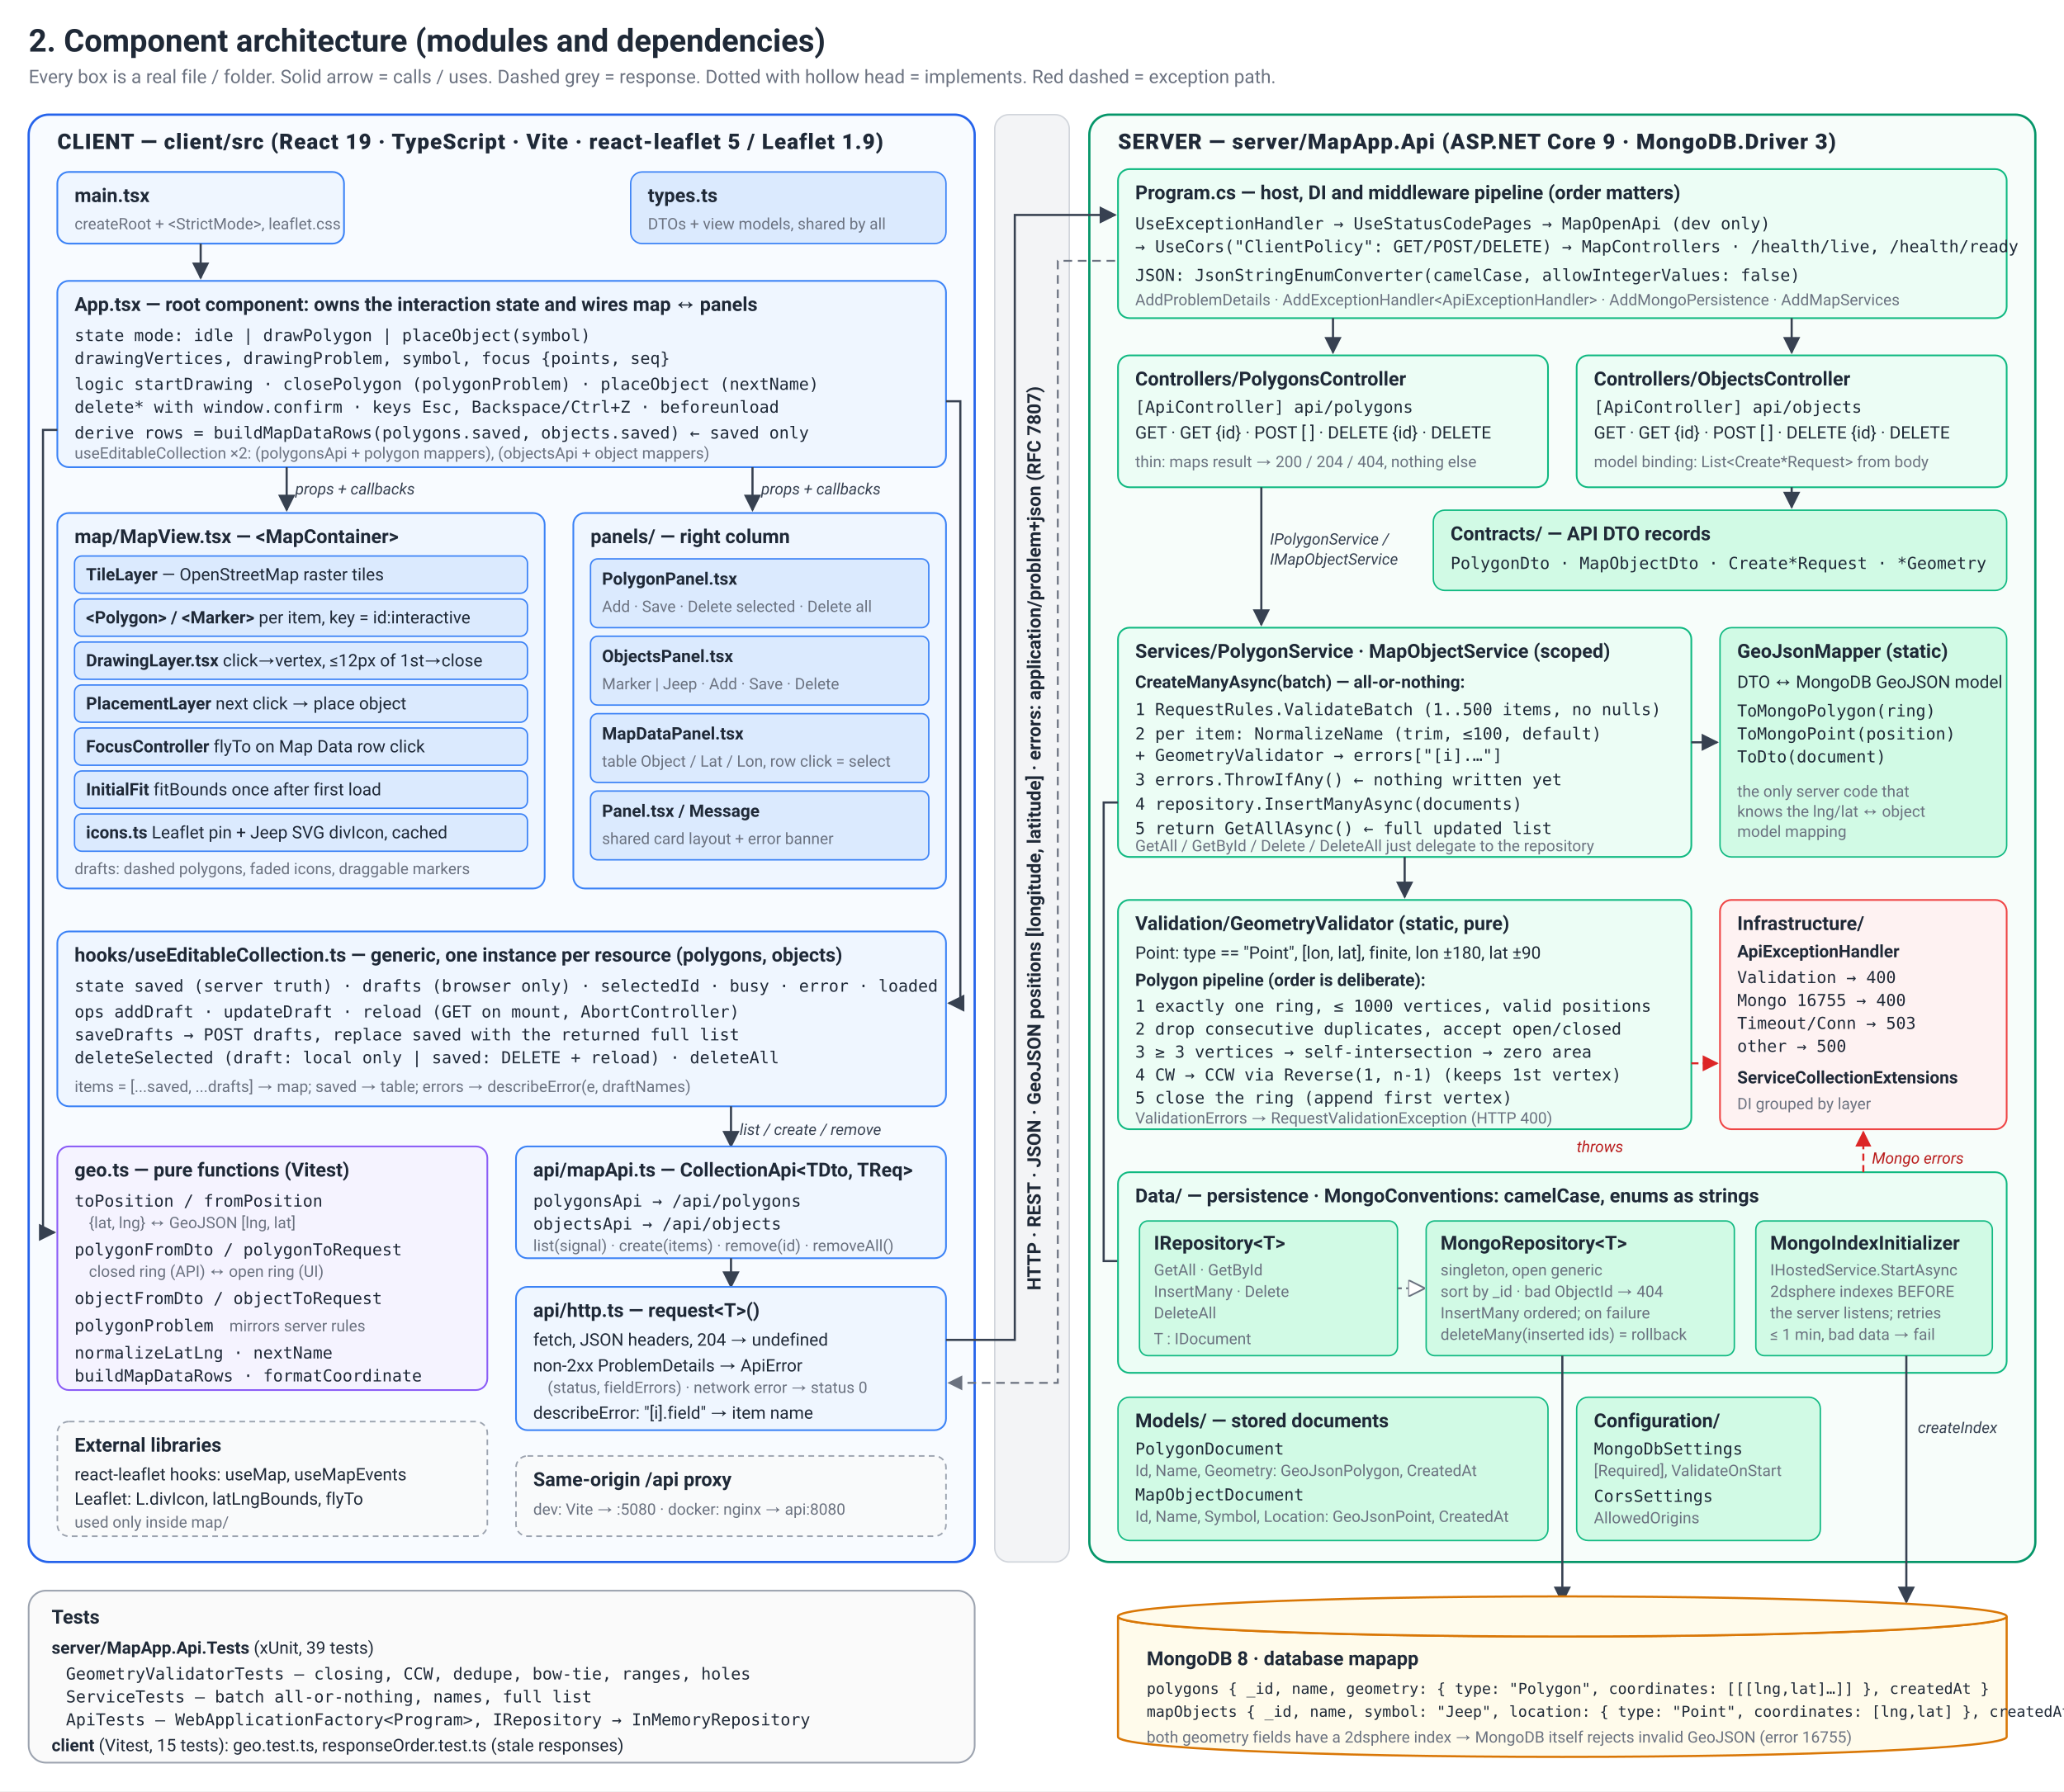
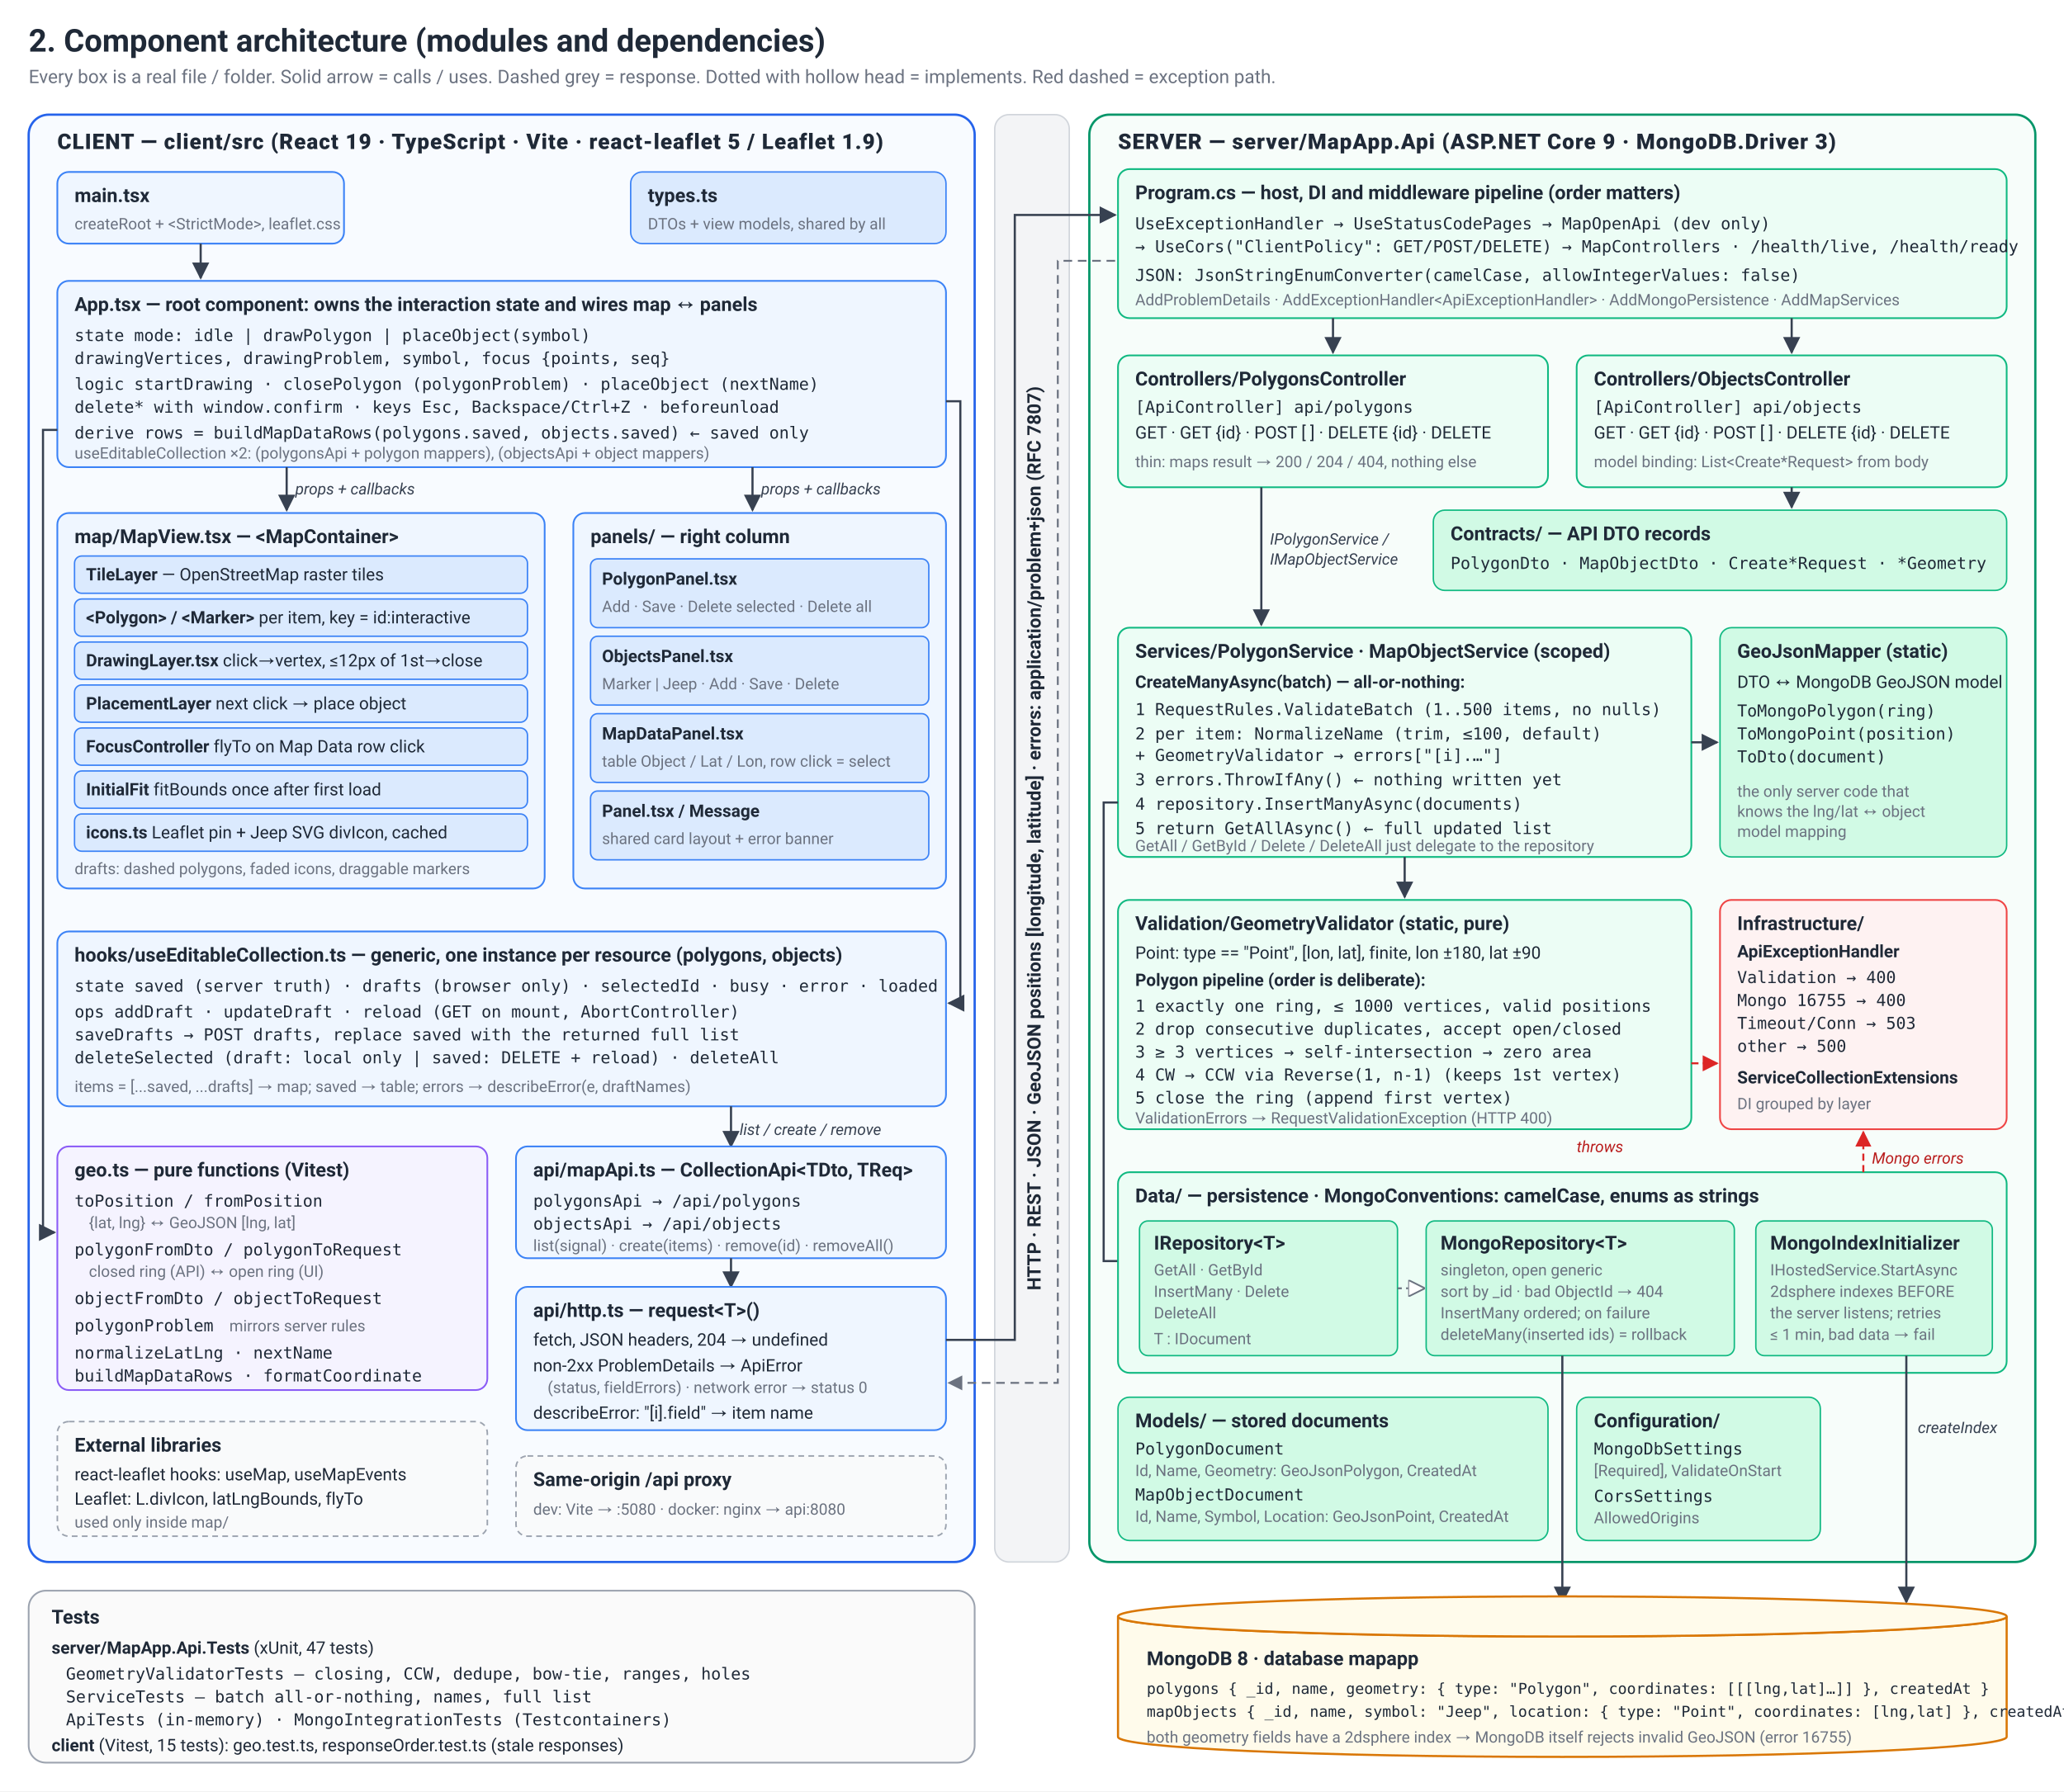
<svg xmlns="http://www.w3.org/2000/svg" viewBox="0 0 1440 1250" width="1440" height="1250" font-family="-apple-system, 'Segoe UI', Roboto, Helvetica, Arial, sans-serif">
  <style>
    text { fill: #1f2937; }
    .t { font-size: 22px; font-weight: 700; }
    .st { font-size: 13px; fill: #6b7280; }
    .frameT { font-size: 15px; font-weight: 800; letter-spacing: .6px; }
    .h { font-size: 13.5px; font-weight: 700; }
    .b { font-size: 12px; }
    .m { font-family: Consolas, Menlo, monospace; font-size: 11.5px; }
    .s { font-size: 11px; fill: #6b7280; }
    .lbl { font-size: 11px; fill: #374151; font-style: italic; }
    .err { font-size: 11px; fill: #b91c1c; font-style: italic; }
    .cf { fill: #f8fbff; stroke: #2563eb; stroke-width: 1.6; }
    .sf { fill: #f7fdfa; stroke: #059669; stroke-width: 1.6; }
    .c { fill: #eff6ff; stroke: #3b82f6; stroke-width: 1.2; }
    .c2 { fill: #dbeafe; stroke: #3b82f6; stroke-width: 1; }
    .sv { fill: #ecfdf5; stroke: #10b981; stroke-width: 1.2; }
    .sv2 { fill: #d1fae5; stroke: #10b981; stroke-width: 1; }
    .inf { fill: #fef2f2; stroke: #ef4444; stroke-width: 1.2; }
    .db { fill: #fffbeb; stroke: #d97706; stroke-width: 1.5; }
    .pure { fill: #f5f3ff; stroke: #8b5cf6; stroke-width: 1.2; }
    .ext { fill: #f9fafb; stroke: #9ca3af; stroke-width: 1.1; stroke-dasharray: 4 3; }
    .a { stroke: #374151; stroke-width: 1.5; fill: none; marker-end: url(#ah); }
    .ret { stroke: #6b7280; stroke-width: 1.3; fill: none; stroke-dasharray: 6 4; marker-end: url(#ahg); }
    .impl { stroke: #6b7280; stroke-width: 1.3; fill: none; stroke-dasharray: 3 3; marker-end: url(#aho); }
    .thr { stroke: #dc2626; stroke-width: 1.4; fill: none; stroke-dasharray: 5 3; marker-end: url(#ahr); }
  </style>
  <defs>
    <marker id="ah" viewBox="0 0 10 10" refX="9" refY="5" markerWidth="8" markerHeight="8" orient="auto-start-reverse">
      <path d="M0,0 L10,5 L0,10 z" fill="#374151" />
    </marker>
    <marker id="ahg" viewBox="0 0 10 10" refX="9" refY="5" markerWidth="8" markerHeight="8" orient="auto-start-reverse">
      <path d="M0,0 L10,5 L0,10 z" fill="#6b7280" />
    </marker>
    <marker id="aho" viewBox="0 0 10 10" refX="9" refY="5" markerWidth="9" markerHeight="9" orient="auto-start-reverse">
      <path d="M0,0 L10,5 L0,10 z" fill="#ffffff" stroke="#6b7280" />
    </marker>
    <marker id="ahr" viewBox="0 0 10 10" refX="9" refY="5" markerWidth="8" markerHeight="8" orient="auto-start-reverse">
      <path d="M0,0 L10,5 L0,10 z" fill="#dc2626" />
    </marker>
  </defs>
  <rect width="1440" height="1250" fill="#ffffff" />
  <text x="20" y="36" class="t">2. Component architecture (modules and dependencies)</text>
  <text x="20" y="58" class="st">Every box is a real file / folder. Solid arrow = calls / uses. Dashed grey = response. Dotted with hollow head = implements. Red dashed = exception path.</text>
  <rect x="20" y="80" width="660" height="1010" rx="14" class="cf" />
  <text x="40" y="104" class="frameT" fill="#1d4ed8">CLIENT — client/src  (React 19 · TypeScript · Vite · react-leaflet 5 / Leaflet 1.9)</text>
  <rect x="40" y="120" width="200" height="50" rx="8" class="c" />
  <text x="52" y="141" class="h">main.tsx</text>
  <text x="52" y="160" class="s">createRoot + &lt;StrictMode&gt;, leaflet.css</text>
  <rect x="440" y="120" width="220" height="50" rx="8" class="c2" />
  <text x="452" y="141" class="h">types.ts</text>
  <text x="452" y="160" class="s">DTOs + view models, shared by all</text>
  <path d="M140,170 L140,194" class="a" />
  <rect x="40" y="196" width="620" height="130" rx="8" class="c" />
  <text x="52" y="217" class="h">App.tsx — root component: owns the interaction state and wires map ↔ panels</text>
  <text x="52" y="238" class="m">state   mode: idle | drawPolygon | placeObject(symbol)</text>
  <text x="52" y="254" class="m">        drawingVertices, drawingProblem, symbol, focus {points, seq}</text>
  <text x="52" y="272" class="m">logic   startDrawing · closePolygon (polygonProblem) · placeObject (nextName)</text>
  <text x="52" y="288" class="m">        delete* with window.confirm · keys Esc, Backspace/Ctrl+Z · beforeunload</text>
  <text x="52" y="306" class="m">derive  rows = buildMapDataRows(polygons.saved, objects.saved)  ← saved only</text>
  <text x="52" y="320" class="s">useEditableCollection ×2: (polygonsApi + polygon mappers), (objectsApi + object mappers)</text>
  <path d="M200,326 L200,356" class="a" />
  <text x="206" y="345" class="lbl">props + callbacks</text>
  <path d="M525,326 L525,356" class="a" />
  <text x="531" y="345" class="lbl">props + callbacks</text>
  <rect x="40" y="358" width="340" height="262" rx="8" class="c" />
  <text x="52" y="379" class="h">map/MapView.tsx — &lt;MapContainer&gt;</text>
  <rect x="52" y="388" width="316" height="26" rx="5" class="c2" />
  <text x="60" y="405" class="b">
    <tspan font-weight="700">TileLayer</tspan> — OpenStreetMap raster tiles</text>
  <rect x="52" y="418" width="316" height="26" rx="5" class="c2" />
  <text x="60" y="435" class="b">
    <tspan font-weight="700">&lt;Polygon&gt; / &lt;Marker&gt;</tspan> per item, key = id:interactive</text>
  <rect x="52" y="448" width="316" height="26" rx="5" class="c2" />
  <text x="60" y="465" class="b">
    <tspan font-weight="700">DrawingLayer.tsx</tspan> click→vertex, ≤12px of 1st→close</text>
  <rect x="52" y="478" width="316" height="26" rx="5" class="c2" />
  <text x="60" y="495" class="b">
    <tspan font-weight="700">PlacementLayer</tspan> next click → place object</text>
  <rect x="52" y="508" width="316" height="26" rx="5" class="c2" />
  <text x="60" y="525" class="b">
    <tspan font-weight="700">FocusController</tspan> flyTo on Map Data row click</text>
  <rect x="52" y="538" width="316" height="26" rx="5" class="c2" />
  <text x="60" y="555" class="b">
    <tspan font-weight="700">InitialFit</tspan> fitBounds once after first load</text>
  <rect x="52" y="568" width="316" height="26" rx="5" class="c2" />
  <text x="60" y="585" class="b">
    <tspan font-weight="700">icons.ts</tspan> Leaflet pin + Jeep SVG divIcon, cached</text>
  <text x="52" y="610" class="s">drafts: dashed polygons, faded icons, draggable markers</text>
  <rect x="400" y="358" width="260" height="262" rx="8" class="c" />
  <text x="412" y="379" class="h">panels/ — right column</text>
  <rect x="412" y="390" width="236" height="48" rx="5" class="c2" />
  <text x="420" y="408" class="b" font-weight="700">PolygonPanel.tsx</text>
  <text x="420" y="427" class="s">Add · Save · Delete selected · Delete all</text>
  <rect x="412" y="444" width="236" height="48" rx="5" class="c2" />
  <text x="420" y="462" class="b" font-weight="700">ObjectsPanel.tsx</text>
  <text x="420" y="481" class="s">Marker | Jeep · Add · Save · Delete</text>
  <rect x="412" y="498" width="236" height="48" rx="5" class="c2" />
  <text x="420" y="516" class="b" font-weight="700">MapDataPanel.tsx</text>
  <text x="420" y="535" class="s">table Object / Lat / Lon, row click = select</text>
  <rect x="412" y="552" width="236" height="48" rx="5" class="c2" />
  <text x="420" y="570" class="b" font-weight="700">Panel.tsx / Message</text>
  <text x="420" y="589" class="s">shared card layout + error banner</text>
  <path d="M660,280 L670,280 L670,700 L662,700" class="a" />
  <path d="M40,300 L30,300 L30,860 L38,860" class="a" />
  <rect x="40" y="650" width="620" height="122" rx="8" class="c" />
  <text x="52" y="671" class="h">hooks/useEditableCollection.ts — generic, one instance per resource (polygons, objects)</text>
  <text x="52" y="692" class="m">state  saved (server truth) · drafts (browser only) · selectedId · busy · error · loaded</text>
  <text x="52" y="710" class="m">ops    addDraft · updateDraft · reload (GET on mount, AbortController)</text>
  <text x="52" y="726" class="m">       saveDrafts → POST drafts, replace saved with the returned full list</text>
  <text x="52" y="742" class="m">       deleteSelected (draft: local only | saved: DELETE + reload) · deleteAll</text>
  <text x="52" y="762" class="s">items = [...saved, ...drafts] → map;  saved → table;  errors → describeError(e, draftNames)</text>
  <path d="M510,772 L510,800" class="a" />
  <text x="516" y="792" class="lbl">list / create / remove</text>
  <rect x="40" y="800" width="300" height="170" rx="8" class="pure" />
  <text x="52" y="821" class="h">geo.ts — pure functions (Vitest)</text>
  <text x="52" y="842" class="m">toPosition / fromPosition</text>
  <text x="62" y="857" class="s">{lat, lng} ↔ GeoJSON [lng, lat]</text>
  <text x="52" y="876" class="m">polygonFromDto / polygonToRequest</text>
  <text x="62" y="891" class="s">closed ring (API) ↔ open ring (UI)</text>
  <text x="52" y="910" class="m">objectFromDto / objectToRequest</text>
  <text x="52" y="929" class="m">polygonProblem</text>
  <text x="160" y="929" class="s">mirrors server rules</text>
  <text x="52" y="948" class="m">normalizeLatLng · nextName</text>
  <text x="52" y="964" class="m">buildMapDataRows · formatCoordinate</text>
  <rect x="360" y="800" width="300" height="78" rx="8" class="c" />
  <text x="372" y="821" class="h">api/mapApi.ts — CollectionApi&lt;TDto, TReq&gt;</text>
  <text x="372" y="842" class="m">polygonsApi → /api/polygons</text>
  <text x="372" y="858" class="m">objectsApi  → /api/objects</text>
  <text x="372" y="873" class="s">list(signal) · create(items) · remove(id) · removeAll()</text>
  <path d="M510,878 L510,898" class="a" />
  <rect x="360" y="898" width="300" height="100" rx="8" class="c" />
  <text x="372" y="919" class="h">api/http.ts — request&lt;T&gt;()</text>
  <text x="372" y="939" class="b">fetch, JSON headers, 204 → undefined</text>
  <text x="372" y="957" class="b">non-2xx ProblemDetails → ApiError</text>
  <text x="382" y="972" class="s">(status, fieldErrors) · network error → status 0</text>
  <text x="372" y="990" class="b">describeError: "[i].field" → item name</text>
  <rect x="40" y="992" width="300" height="80" rx="8" class="ext" />
  <text x="52" y="1013" class="h">External libraries</text>
  <text x="52" y="1033" class="b">react-leaflet hooks: useMap, useMapEvents</text>
  <text x="52" y="1050" class="b">Leaflet: L.divIcon, latLngBounds, flyTo</text>
  <text x="52" y="1066" class="s">used only inside map/</text>
  <rect x="360" y="1016" width="300" height="56" rx="8" class="ext" />
  <text x="372" y="1037" class="h">Same-origin /api proxy</text>
  <text x="372" y="1057" class="s">dev: Vite → :5080 · docker: nginx → api:8080</text>
  <rect x="694" y="80" width="52" height="1010" rx="10" fill="#f3f4f6" stroke="#d1d5db" />
  <text transform="translate(726,585) rotate(-90)" text-anchor="middle" font-size="13" font-weight="700" fill="#4b5563">HTTP · REST · JSON · GeoJSON positions [longitude, latitude] · errors: application/problem+json (RFC 7807)</text>
  <rect x="760" y="80" width="660" height="1010" rx="14" class="sf" />
  <path d="M660,935 L708,935 L708,150 L778,150" class="a" />
  <path d="M778,182 L738,182 L738,965 L662,965" class="ret" />
  <text x="780" y="104" class="frameT" fill="#047857">SERVER — server/MapApp.Api  (ASP.NET Core 9 · MongoDB.Driver 3)</text>
  <rect x="780" y="118" width="620" height="104" rx="8" class="sv" />
  <text x="792" y="139" class="h">Program.cs — host, DI and middleware pipeline (order matters)</text>
  <text x="792" y="160" class="m">UseExceptionHandler → UseStatusCodePages → MapOpenApi (dev only)</text>
  <text x="792" y="176" class="m">→ UseCors("ClientPolicy": GET/POST/DELETE) → MapControllers · /health/live, /health/ready</text>
  <text x="792" y="196" class="m">JSON: JsonStringEnumConverter(camelCase, allowIntegerValues: false)</text>
  <text x="792" y="213" class="s">AddProblemDetails · AddExceptionHandler&lt;ApiExceptionHandler&gt; · AddMongoPersistence · AddMapServices</text>
  <path d="M930,222 L930,246" class="a" />
  <path d="M1250,222 L1250,246" class="a" />
  <rect x="780" y="248" width="300" height="92" rx="8" class="sv" />
  <text x="792" y="269" class="h">Controllers/PolygonsController</text>
  <text x="792" y="288" class="m">[ApiController] api/polygons</text>
  <text x="792" y="306" class="b">GET · GET {id} · POST [ ] · DELETE {id} · DELETE</text>
  <text x="792" y="326" class="s">thin: maps result → 200 / 204 / 404, nothing else</text>
  <rect x="1100" y="248" width="300" height="92" rx="8" class="sv" />
  <text x="1112" y="269" class="h">Controllers/ObjectsController</text>
  <text x="1112" y="288" class="m">[ApiController] api/objects</text>
  <text x="1112" y="306" class="b">GET · GET {id} · POST [ ] · DELETE {id} · DELETE</text>
  <text x="1112" y="326" class="s">model binding: List&lt;Create*Request&gt; from body</text>
  <rect x="1000" y="356" width="400" height="56" rx="8" class="sv2" />
  <text x="1012" y="377" class="h">Contracts/ — API DTO records</text>
  <text x="1012" y="397" class="m">PolygonDto · MapObjectDto · Create*Request · *Geometry</text>
  <path d="M880,340 L880,436" class="a" />
  <text x="886" y="380" class="lbl">IPolygonService /</text>
  <text x="886" y="394" class="lbl">IMapObjectService</text>
  <path d="M1250,340 L1250,354" class="a" />
  <rect x="780" y="438" width="400" height="160" rx="8" class="sv" />
  <text x="792" y="459" class="h">Services/PolygonService · MapObjectService (scoped)</text>
  <text x="792" y="480" class="b" font-weight="700">CreateManyAsync(batch) — all-or-nothing:</text>
  <text x="792" y="499" class="m">1 RequestRules.ValidateBatch  (1..500 items, no nulls)</text>
  <text x="792" y="516" class="m">2 per item: NormalizeName (trim, ≤100, default)</text>
  <text x="792" y="531" class="m">            + GeometryValidator → errors["[i].…"]</text>
  <text x="792" y="548" class="m">3 errors.ThrowIfAny()   ← nothing written yet</text>
  <text x="792" y="565" class="m">4 repository.InsertManyAsync(documents)</text>
  <text x="792" y="582" class="m">5 return GetAllAsync()  ← full updated list</text>
  <text x="792" y="594" class="s">GetAll / GetById / Delete / DeleteAll just delegate to the repository</text>
  <rect x="1200" y="438" width="200" height="160" rx="8" class="sv2" />
  <text x="1212" y="459" class="h">GeoJsonMapper (static)</text>
  <text x="1212" y="480" class="b">DTO ↔ MongoDB GeoJSON model</text>
  <text x="1212" y="500" class="m">ToMongoPolygon(ring)</text>
  <text x="1212" y="516" class="m">ToMongoPoint(position)</text>
  <text x="1212" y="532" class="m">ToDto(document)</text>
  <text x="1212" y="556" class="s">the only server code that</text>
  <text x="1212" y="570" class="s">knows the lng/lat ↔ object</text>
  <text x="1212" y="584" class="s">model mapping</text>
  <path d="M1180,518 L1198,518" class="a" />
  <path d="M980,598 L980,626" class="a" />
  <rect x="780" y="628" width="400" height="160" rx="8" class="sv" />
  <text x="792" y="649" class="h">Validation/GeometryValidator (static, pure)</text>
  <text x="792" y="669" class="b">Point: type == "Point", [lon, lat], finite, lon ±180, lat ±90</text>
  <text x="792" y="688" class="b" font-weight="700">Polygon pipeline (order is deliberate):</text>
  <text x="792" y="706" class="m">1 exactly one ring, ≤ 1000 vertices, valid positions</text>
  <text x="792" y="722" class="m">2 drop consecutive duplicates, accept open/closed</text>
  <text x="792" y="738" class="m">3 ≥ 3 vertices → self-intersection → zero area</text>
  <text x="792" y="754" class="m">4 CW → CCW via Reverse(1, n-1) (keeps 1st vertex)</text>
  <text x="792" y="770" class="m">5 close the ring (append first vertex)</text>
  <text x="792" y="784" class="s">ValidationErrors → RequestValidationException (HTTP 400)</text>
  <rect x="1200" y="628" width="200" height="160" rx="8" class="inf" />
  <text x="1212" y="649" class="h">Infrastructure/</text>
  <text x="1212" y="668" class="b" font-weight="700">ApiExceptionHandler</text>
  <text x="1212" y="686" class="m">Validation    → 400</text>
  <text x="1212" y="702" class="m">Mongo 16755   → 400</text>
  <text x="1212" y="718" class="m">Timeout/Conn  → 503</text>
  <text x="1212" y="734" class="m">other         → 500</text>
  <text x="1212" y="756" class="b" font-weight="700">ServiceCollectionExtensions</text>
  <text x="1212" y="774" class="s">DI grouped by layer</text>
  <path d="M1180,742 L1198,742" class="thr" />
  <text x="1100" y="804" class="err">throws</text>
  <path d="M780,560 L770,560 L770,880 L793,880" class="a" />
  <rect x="780" y="818" width="620" height="140" rx="8" class="sv" />
  <text x="792" y="839" class="h">Data/ — persistence · MongoConventions: camelCase, enums as strings</text>
  <rect x="795" y="852" width="180" height="94" rx="6" class="sv2" />
  <text x="805" y="872" class="h">IRepository&lt;T&gt;</text>
  <text x="805" y="890" class="s">GetAll · GetById</text>
  <text x="805" y="905" class="s">InsertMany · Delete</text>
  <text x="805" y="920" class="s">DeleteAll</text>
  <text x="805" y="938" class="s">T : IDocument</text>
  <path d="M975,899 L993,899" class="impl" />
  <rect x="995" y="852" width="215" height="94" rx="6" class="sv2" />
  <text x="1005" y="872" class="h">MongoRepository&lt;T&gt;</text>
  <text x="1005" y="890" class="s">singleton, open generic</text>
  <text x="1005" y="905" class="s">sort by _id · bad ObjectId → 404</text>
  <text x="1005" y="920" class="s">InsertMany ordered; on failure</text>
  <text x="1005" y="935" class="s">deleteMany(inserted ids) = rollback</text>
  <rect x="1225" y="852" width="165" height="94" rx="6" class="sv2" />
  <text x="1235" y="872" class="h">MongoIndexInitializer</text>
  <text x="1235" y="890" class="s">IHostedService.StartAsync</text>
  <text x="1235" y="905" class="s">2dsphere indexes BEFORE</text>
  <text x="1235" y="920" class="s">the server listens; retries</text>
  <text x="1235" y="935" class="s">≤ 1 min, bad data → fail</text>
  <path d="M1300,818 L1300,790" class="thr" />
  <text x="1306" y="812" class="err">Mongo errors</text>
  <rect x="780" y="975" width="300" height="100" rx="8" class="sv2" />
  <text x="792" y="996" class="h">Models/ — stored documents</text>
  <text x="792" y="1015" class="m">PolygonDocument</text>
  <text x="792" y="1030" class="s">  Id, Name, Geometry: GeoJsonPolygon, CreatedAt</text>
  <text x="792" y="1047" class="m">MapObjectDocument</text>
  <text x="792" y="1062" class="s">  Id, Name, Symbol, Location: GeoJsonPoint, CreatedAt</text>
  <rect x="1100" y="975" width="170" height="100" rx="8" class="sv2" />
  <text x="1112" y="996" class="h">Configuration/</text>
  <text x="1112" y="1015" class="m">MongoDbSettings</text>
  <text x="1112" y="1030" class="s">[Required], ValidateOnStart</text>
  <text x="1112" y="1048" class="m">CorsSettings</text>
  <text x="1112" y="1063" class="s">AllowedOrigins</text>
  <path d="M1090,946 L1090,1118" class="a" />
  <path d="M1330,946 L1330,1118" class="a" />
  <text x="1338" y="1000" class="lbl">createIndex</text>
  <path d="M780,1128 a310,14 0 0,0 620,0 v84 a310,14 0 0,1 -620,0 z" class="db" />
  <ellipse cx="1090" cy="1128" rx="310" ry="14" class="db" />
  <text x="800" y="1162" class="h">MongoDB 8 · database mapapp</text>
  <text x="800" y="1182" class="m" style="font-size:10.5px">polygons   { _id, name, geometry: { type: "Polygon", coordinates: [[[lng,lat]…]] }, createdAt }</text>
  <text x="800" y="1198" class="m" style="font-size:10.5px">mapObjects { _id, name, symbol: "Jeep", location: { type: "Point", coordinates: [lng,lat] }, createdAt }</text>
  <text x="800" y="1216" class="s">both geometry fields have a 2dsphere index → MongoDB itself rejects invalid GeoJSON (error 16755)</text>
  <rect x="20" y="1110" width="660" height="120" rx="12" fill="#fafafa" stroke="#9ca3af" stroke-width="1.2" />
  <text x="36" y="1133" class="h">Tests</text>
  <text x="36" y="1154" class="b">
-     <tspan font-weight="700">server/MapApp.Api.Tests</tspan> (xUnit, 39 tests)</text>
+     <tspan font-weight="700">server/MapApp.Api.Tests</tspan> (xUnit, 47 tests)</text>
  <text x="46" y="1172" class="m">GeometryValidatorTests  — closing, CCW, dedupe, bow-tie, ranges, holes</text>
  <text x="46" y="1188" class="m">ServiceTests            — batch all-or-nothing, names, full list</text>
-   <text x="46" y="1204" class="m">ApiTests — WebApplicationFactory&lt;Program&gt;, IRepository → InMemoryRepository</text>
+   <text x="46" y="1204" class="m">ApiTests (in-memory) · MongoIntegrationTests (Testcontainers)</text>
  <text x="36" y="1222" class="b">
    <tspan font-weight="700">client</tspan> (Vitest, 15 tests): geo.test.ts, responseOrder.test.ts (stale responses)</text>
</svg>
